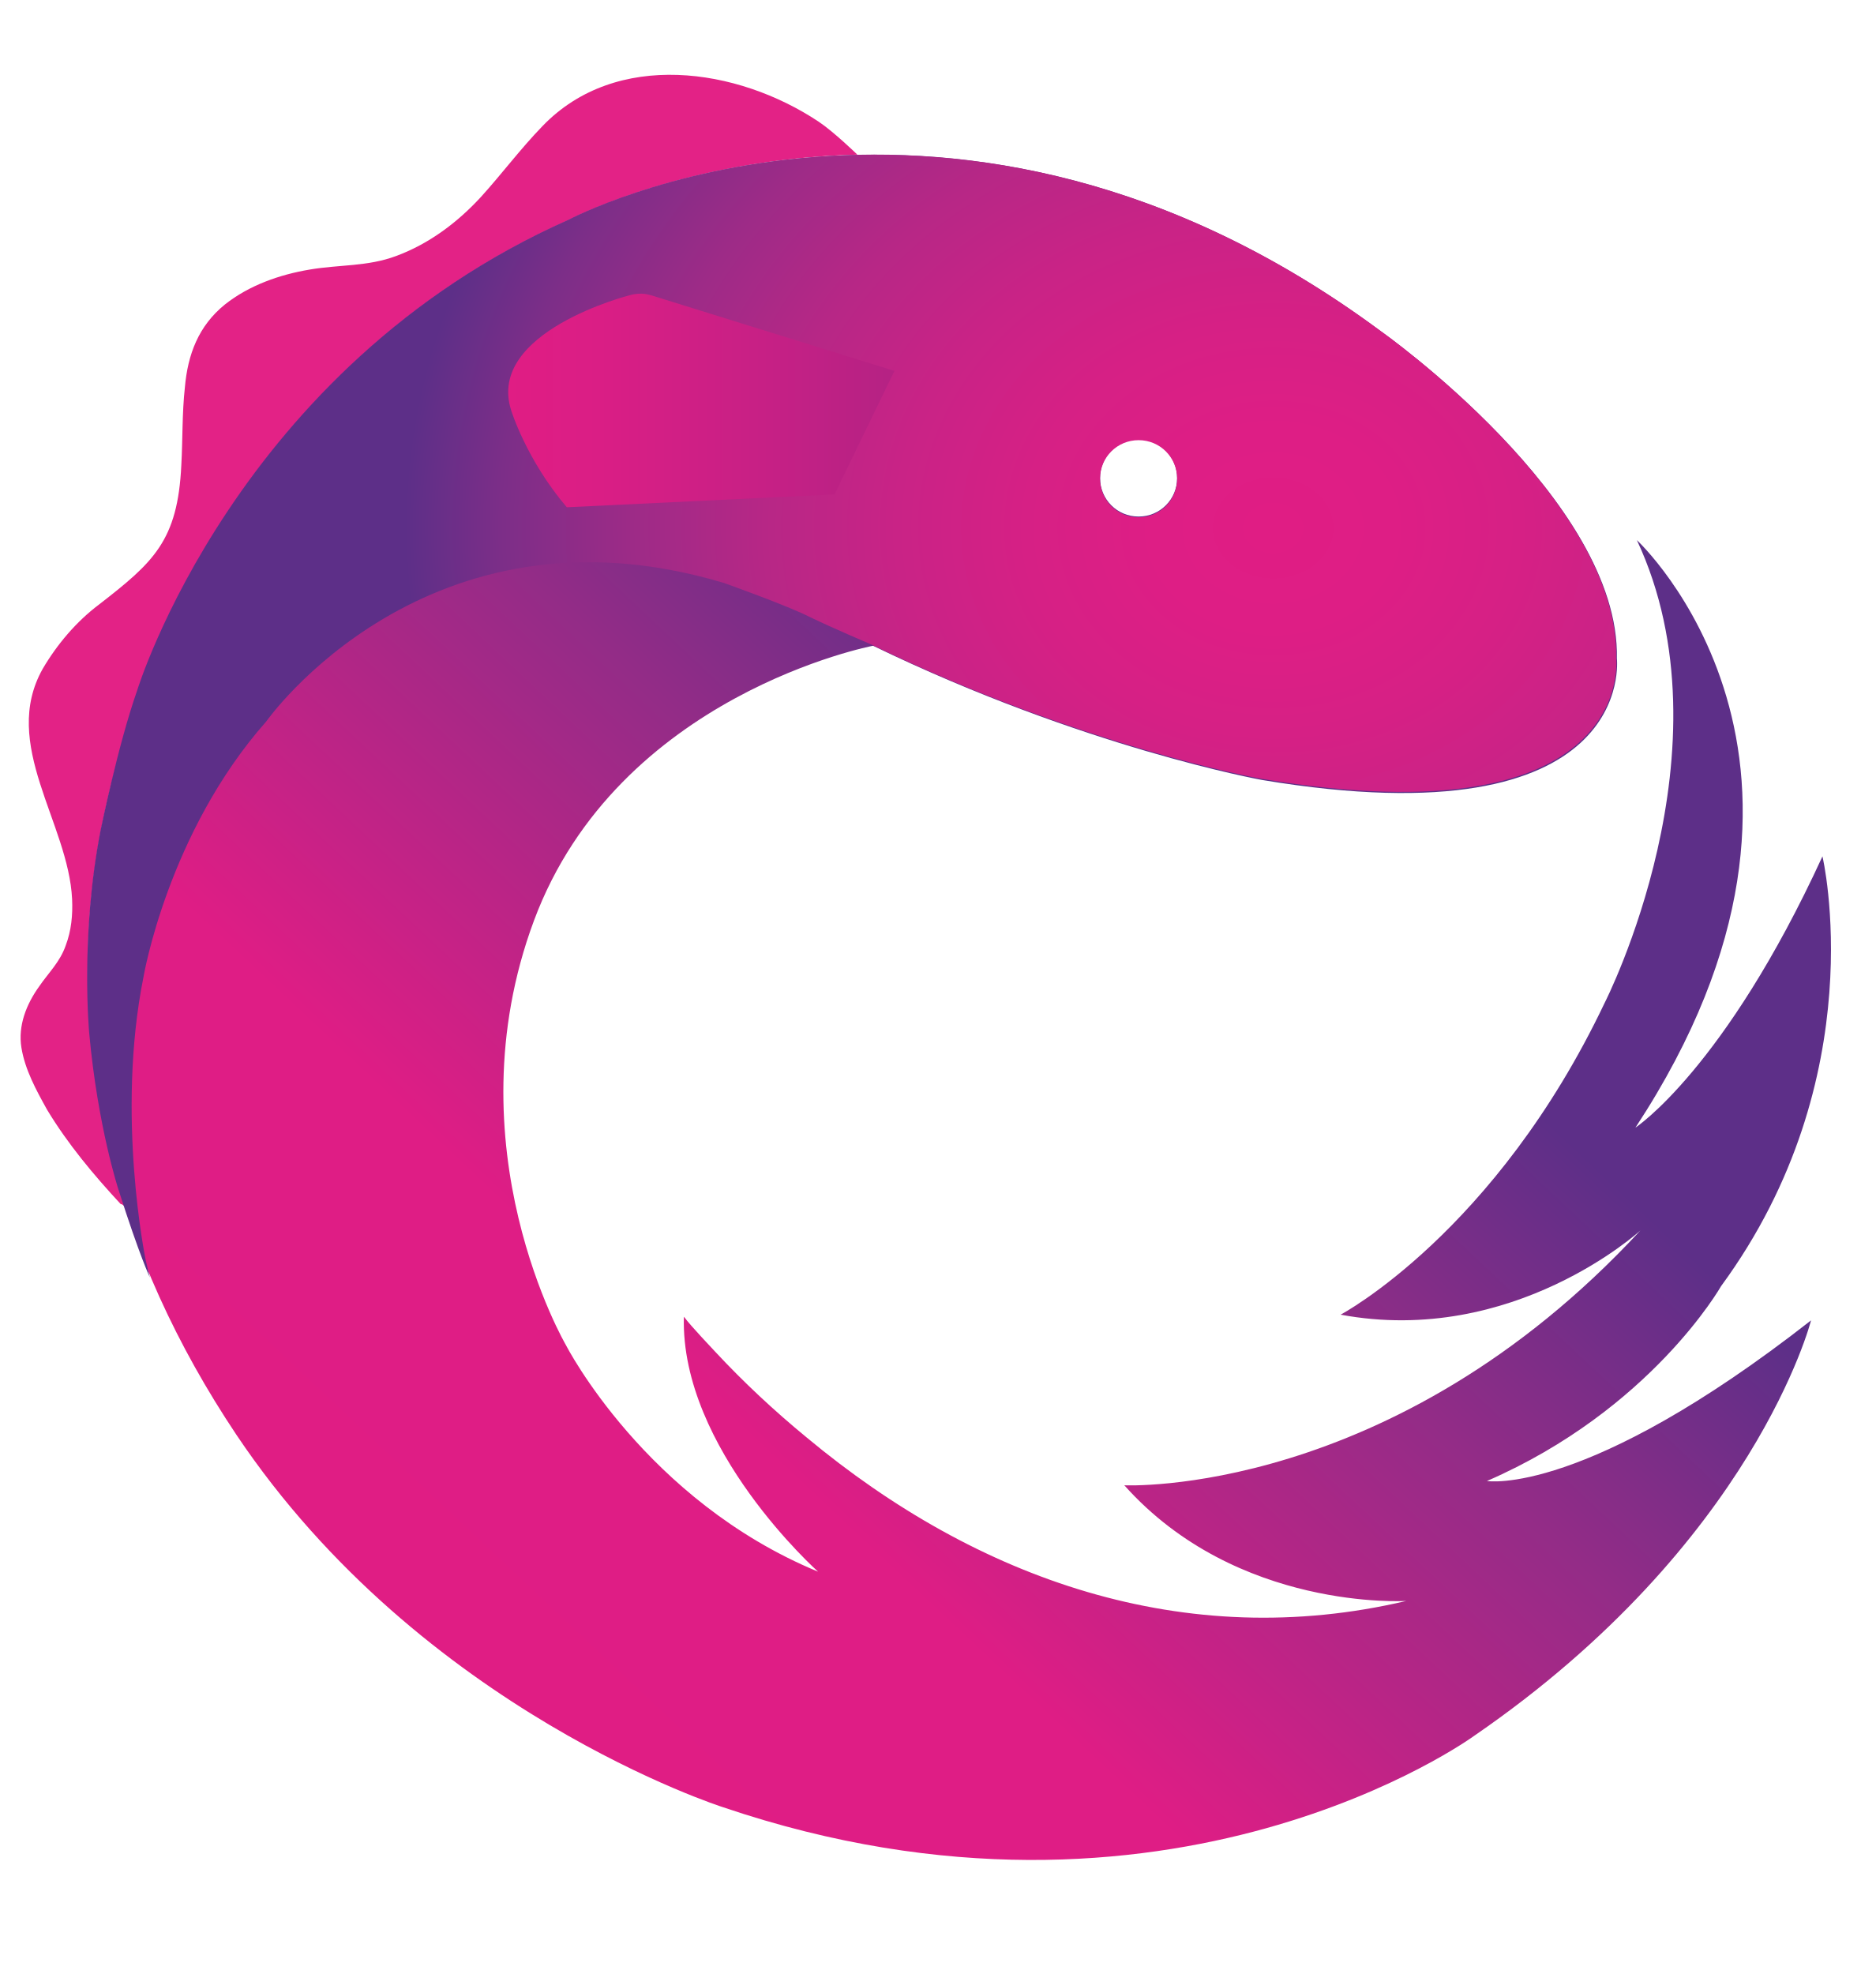
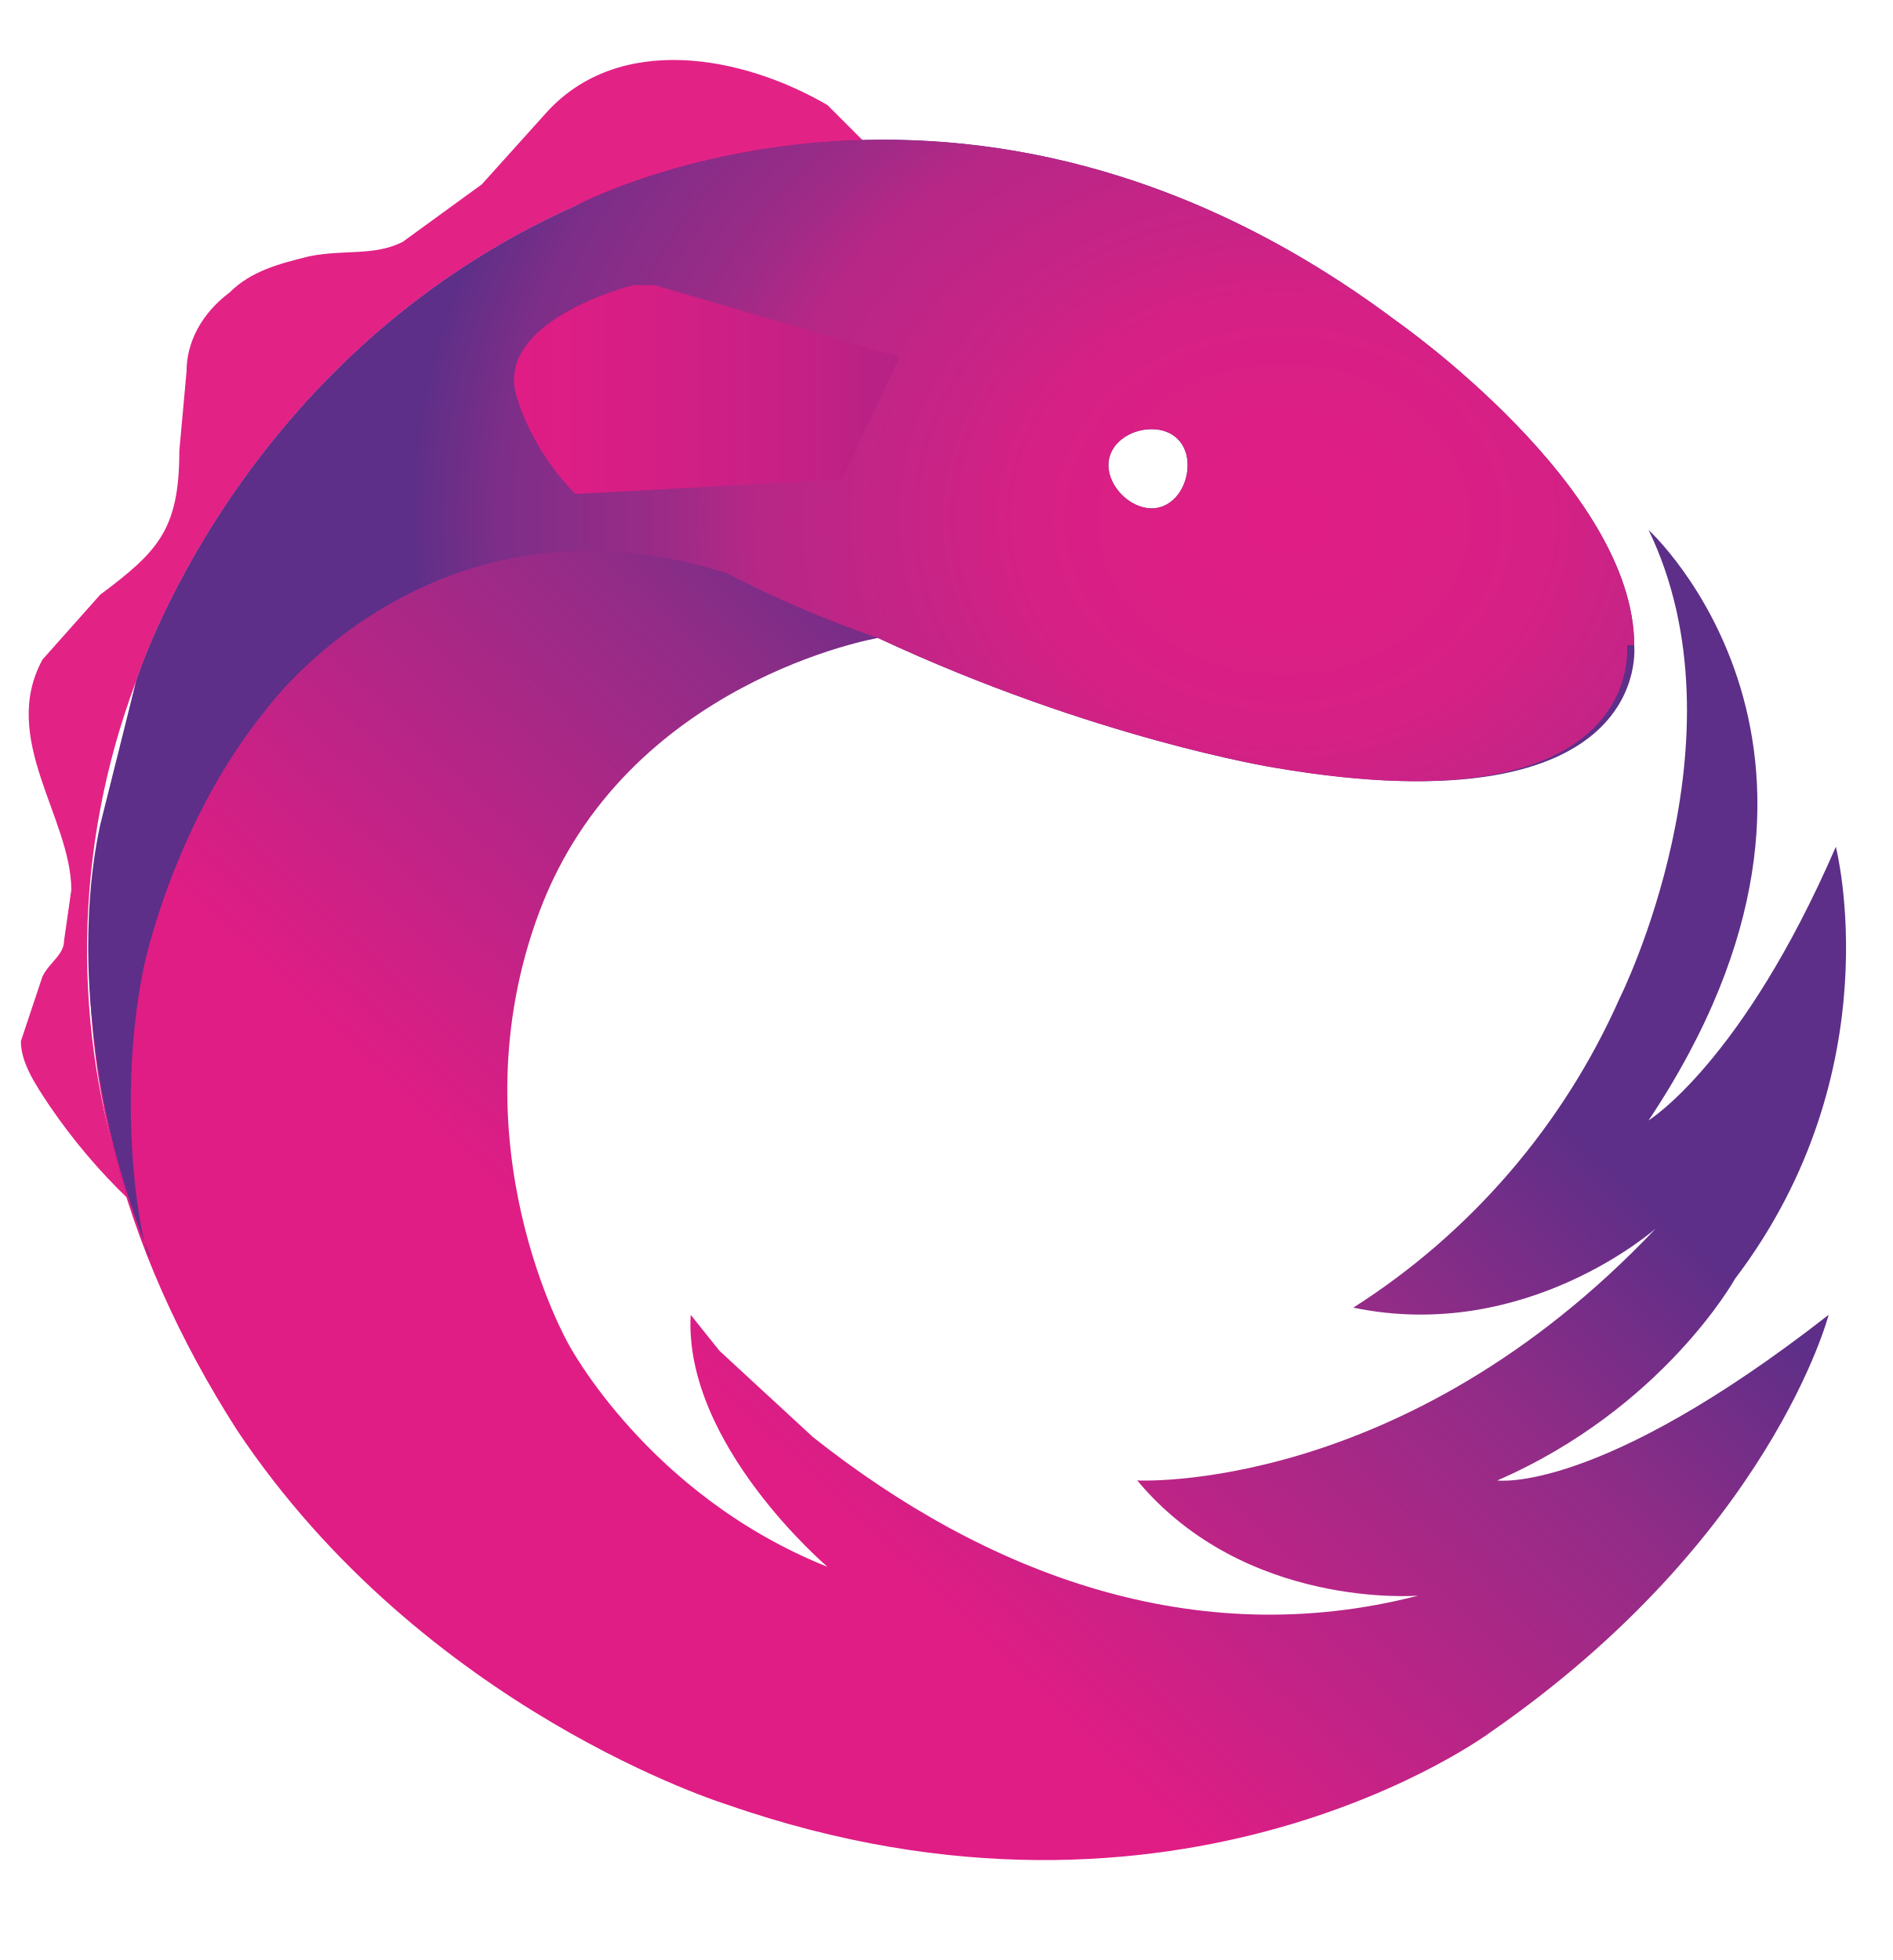
- <svg xmlns="http://www.w3.org/2000/svg" viewBox="12.1 8.4 262.8 272.2" width="2376" height="2500">
-   <linearGradient id="a" gradientUnits="userSpaceOnUse" x1="53.496" x2="177.932" y1="247.701" y2="115.323">
+ <svg xmlns="http://www.w3.org/2000/svg" viewBox="12.1 8.4 262.8 272.2">
+   <linearGradient id="a" x1="53.5" x2="177.9" y1="247.7" y2="115.3" gradientUnits="userSpaceOnUse">
    <stop offset="0" stop-color="#e01d84" />
-     <stop offset=".401" stop-color="#df1d85" />
-     <stop offset=".77" stop-color="#932c87" />
+     <stop offset=".4" stop-color="#df1d85" />
+     <stop offset=".8" stop-color="#932c87" />
    <stop offset="1" stop-color="#5d2f88" />
  </linearGradient>
-   <radialGradient id="b" cx="190.456" cy="80.2" gradientTransform="matrix(1 .00239 -.002 .8362 .16 12.685)" gradientUnits="userSpaceOnUse" r="121.582">
+   <radialGradient id="b" cx="190.5" cy="80.2" r="121.6" gradientTransform="matrix(1 .0024 -.002 .8362 0 13)" gradientUnits="userSpaceOnUse">
    <stop offset="0" stop-color="#e01d84" />
-     <stop offset=".139" stop-color="#de1e85" />
-     <stop offset=".285" stop-color="#d62085" />
-     <stop offset=".434" stop-color="#c92386" />
-     <stop offset=".586" stop-color="#b72786" />
-     <stop offset=".739" stop-color="#9d2b87" />
-     <stop offset=".891" stop-color="#7c2e88" />
+     <stop offset=".1" stop-color="#de1e85" />
+     <stop offset=".3" stop-color="#d62085" />
+     <stop offset=".4" stop-color="#c92386" />
+     <stop offset=".6" stop-color="#b72786" />
+     <stop offset=".7" stop-color="#9d2b87" />
+     <stop offset=".9" stop-color="#7c2e88" />
    <stop offset="1" stop-color="#5d2f88" />
  </radialGradient>
-   <linearGradient id="c" gradientUnits="userSpaceOnUse" x1="83.212" x2="137.371" y1="62.336" y2="62.336">
+   <linearGradient id="c" x1="83.2" x2="137.4" y1="62.3" y2="62.3" gradientUnits="userSpaceOnUse">
    <stop offset="0" stop-color="#e01d84" />
-     <stop offset=".238" stop-color="#da1e85" />
-     <stop offset=".658" stop-color="#c72085" />
-     <stop offset=".999" stop-color="#b52284" />
+     <stop offset=".2" stop-color="#da1e85" />
+     <stop offset=".7" stop-color="#c72085" />
+     <stop offset="1" stop-color="#b52284" />
  </linearGradient>
-   <path d="M29.6 175.3c-5.2-16.2-6.7-33.3-3.7-50.9 1.3-7.3 3.3-14.3 5.5-21.4 0 0 13.8-45.3 60.5-66 0 0 16.1-8.5 40.3-9.1 0 0-3.3-3.2-5.4-4.6-11.4-7.6-28.4-10.1-38.7.6-3.1 3.2-5.7 6.7-8.6 9.9-3.3 3.6-7.3 6.6-11.9 8.3-4 1.5-8 1.2-12.1 1.9-4.2.7-8.5 2.2-11.9 4.9-3.7 3-5.2 7-5.6 11.6-.4 3.6-.3 7.3-.5 10.9C37 82 33.6 85 26 90.9c-3.2 2.4-5.9 5.6-7.9 9-6 10.6 3.6 21.6 4.1 32.3.1 2.2-.1 4.4-.9 6.5-.8 2.3-2.4 3.8-3.7 5.7-1.8 2.5-3 5.5-2.5 8.6s2.1 6 3.6 8.7c2.9 4.8 6.5 9.1 10.3 13.2.2 0 .4.2.6.4" fill="#e32286" />
-   <path d="M220.4 213.7c23-10 32.8-27.3 32.8-27.3 21.5-29.3 14.2-60.2 14.2-60.2-13.7 29.8-26.2 38-26.2 38 33.7-51.3.2-82.3.2-82.3 13.7 29.2-4.5 64.8-4.5 64.8-15.3 32.2-37 43.7-37 43.7 24.2 4.5 42-11.8 42-11.8-34.7 37.5-72.3 35.7-72.3 35.7 15.8 17.7 39.5 16.2 39.5 16.2-31 7.3-60.1-3-84-22.9-4.5-3.7-8.8-7.7-12.8-12 0 0-3.6-3.8-4.3-4.8l-.1-.1c-.5 18.5 18.8 35.7 18.8 35.7-24.2-10-35.3-31.7-35.3-31.7s-16.3-27.8-4.5-59.5 47.5-38.5 47.5-38.5c29.5 14.3 54.5 18.8 54.5 18.8 52.7 8.8 49.7-17 49.7-17 .5-22.2-33-45.8-33-45.8C145.9 8.4 91.9 37 91.9 37c-46.7 20.7-60.5 66-60.5 66-2.2 7.1-4.2 14.1-5.5 21.4-5.1 29.7 2.6 57.8 19.3 82.8 26 38.8 68.2 52.2 68.2 52.2 62.5 21.2 105.2-10 105.2-10 39.3-27 47.2-58.2 47.2-58.2-31.7 24.8-45.4 22.5-45.4 22.5zM171.6 67.8c3 0 5.4 2.4 5.4 5.4s-2.4 5.4-5.4 5.4-5.4-2.4-5.4-5.4 2.4-5.4 5.4-5.4z" fill="url(#a)" />
-   <path d="M238.5 98.4c.5-22.2-33-45.8-33-45.8C145.8 8.4 91.8 37 91.8 37c-46.7 20.7-60.5 66-60.5 66-2.7 7.7-5.1 19.5-5.1 19.5-2.9 14.8-1.6 28.5-1.6 28.5 1.2 13.1 4.1 21.9 4.1 21.9 3 9.4 4.4 12.3 4.4 12.3-.1-.3-.6-2.5-.6-2.5s-4.2-20.2-.3-39.6c0 0 3.4-20.2 17.2-35.8 0 0 22.4-31.9 64.1-19.4 0 0 9 3.2 12.1 4.8 3.1 1.5 8.5 3.8 8.5 3.8 29.5 14.3 54.5 18.8 54.5 18.8 52.9 8.9 49.9-16.9 49.9-16.9zm-66.9-19.7c-3 0-5.4-2.4-5.4-5.4s2.4-5.4 5.4-5.4 5.4 2.4 5.4 5.4-2.4 5.4-5.4 5.4z" fill="url(#b)" />
-   <path d="M137.4 58.2l-34.1-10.6c-.2 0-1.2-.5-3 0 0 0-20.1 5.1-16.6 16.1 0 0 2.1 6.9 7.8 13.6l37.5-1.8z" fill="url(#c)" />
+   <path fill="#e32286" d="M30 175a106 106 0 0 1 1-72s14-45 61-66c0 0 16-8 40-9l-5-5c-12-7-29-10-39 1l-9 10-11 8c-4 2-8 1-13 2-4 1-8 2-11 5-4 3-6 7-6 11l-1 11c0 11-3 14-11 20l-8 9c-6 11 4 22 4 32l-1 7c0 2-2 3-3 5l-3 9c0 3 2 6 4 9a82 82 0 0 0 11 13" />
+   <path fill="url(#a)" d="M220 214c23-10 33-28 33-28 22-29 14-60 14-60-13 30-26 38-26 38 34-51 0-82 0-82 14 29-4 65-4 65a98 98 0 0 1-37 43c24 5 42-11 42-11-35 37-72 35-72 35 15 18 39 16 39 16-31 8-60-3-84-22l-13-12-4-5c-1 18 19 35 19 35-25-10-36-31-36-31s-16-28-4-60 47-38 47-38c30 14 55 18 55 18 53 9 50-17 50-17 0-22-33-45-33-45C146 8 92 37 92 37c-47 21-61 66-61 66l-5 21c-5 30 3 58 19 83 26 39 68 52 68 52 63 22 106-10 106-10 39-27 47-58 47-58-32 25-46 23-46 23zM172 68c3 0 5 2 5 5s-2 6-5 6-6-3-6-6 3-5 6-5z" />
+   <path fill="url(#b)" d="M239 98c0-22-33-45-33-45C146 8 92 37 92 37c-47 21-61 66-61 66l-5 20c-3 14-1 28-1 28a113 113 0 0 0 8 32c-1 0-5-20-1-40 0 0 4-20 17-36 0 0 23-32 64-19a158 158 0 0 0 21 9c30 14 55 18 55 18 52 9 49-17 49-17zm-67-19c-3 0-6-3-6-6s3-5 6-5 5 2 5 5-2 6-5 6z" />
+   <path fill="url(#c)" d="m137 58-34-10h-3s-20 5-16 16c0 0 2 7 8 13l37-2z" />
</svg>
